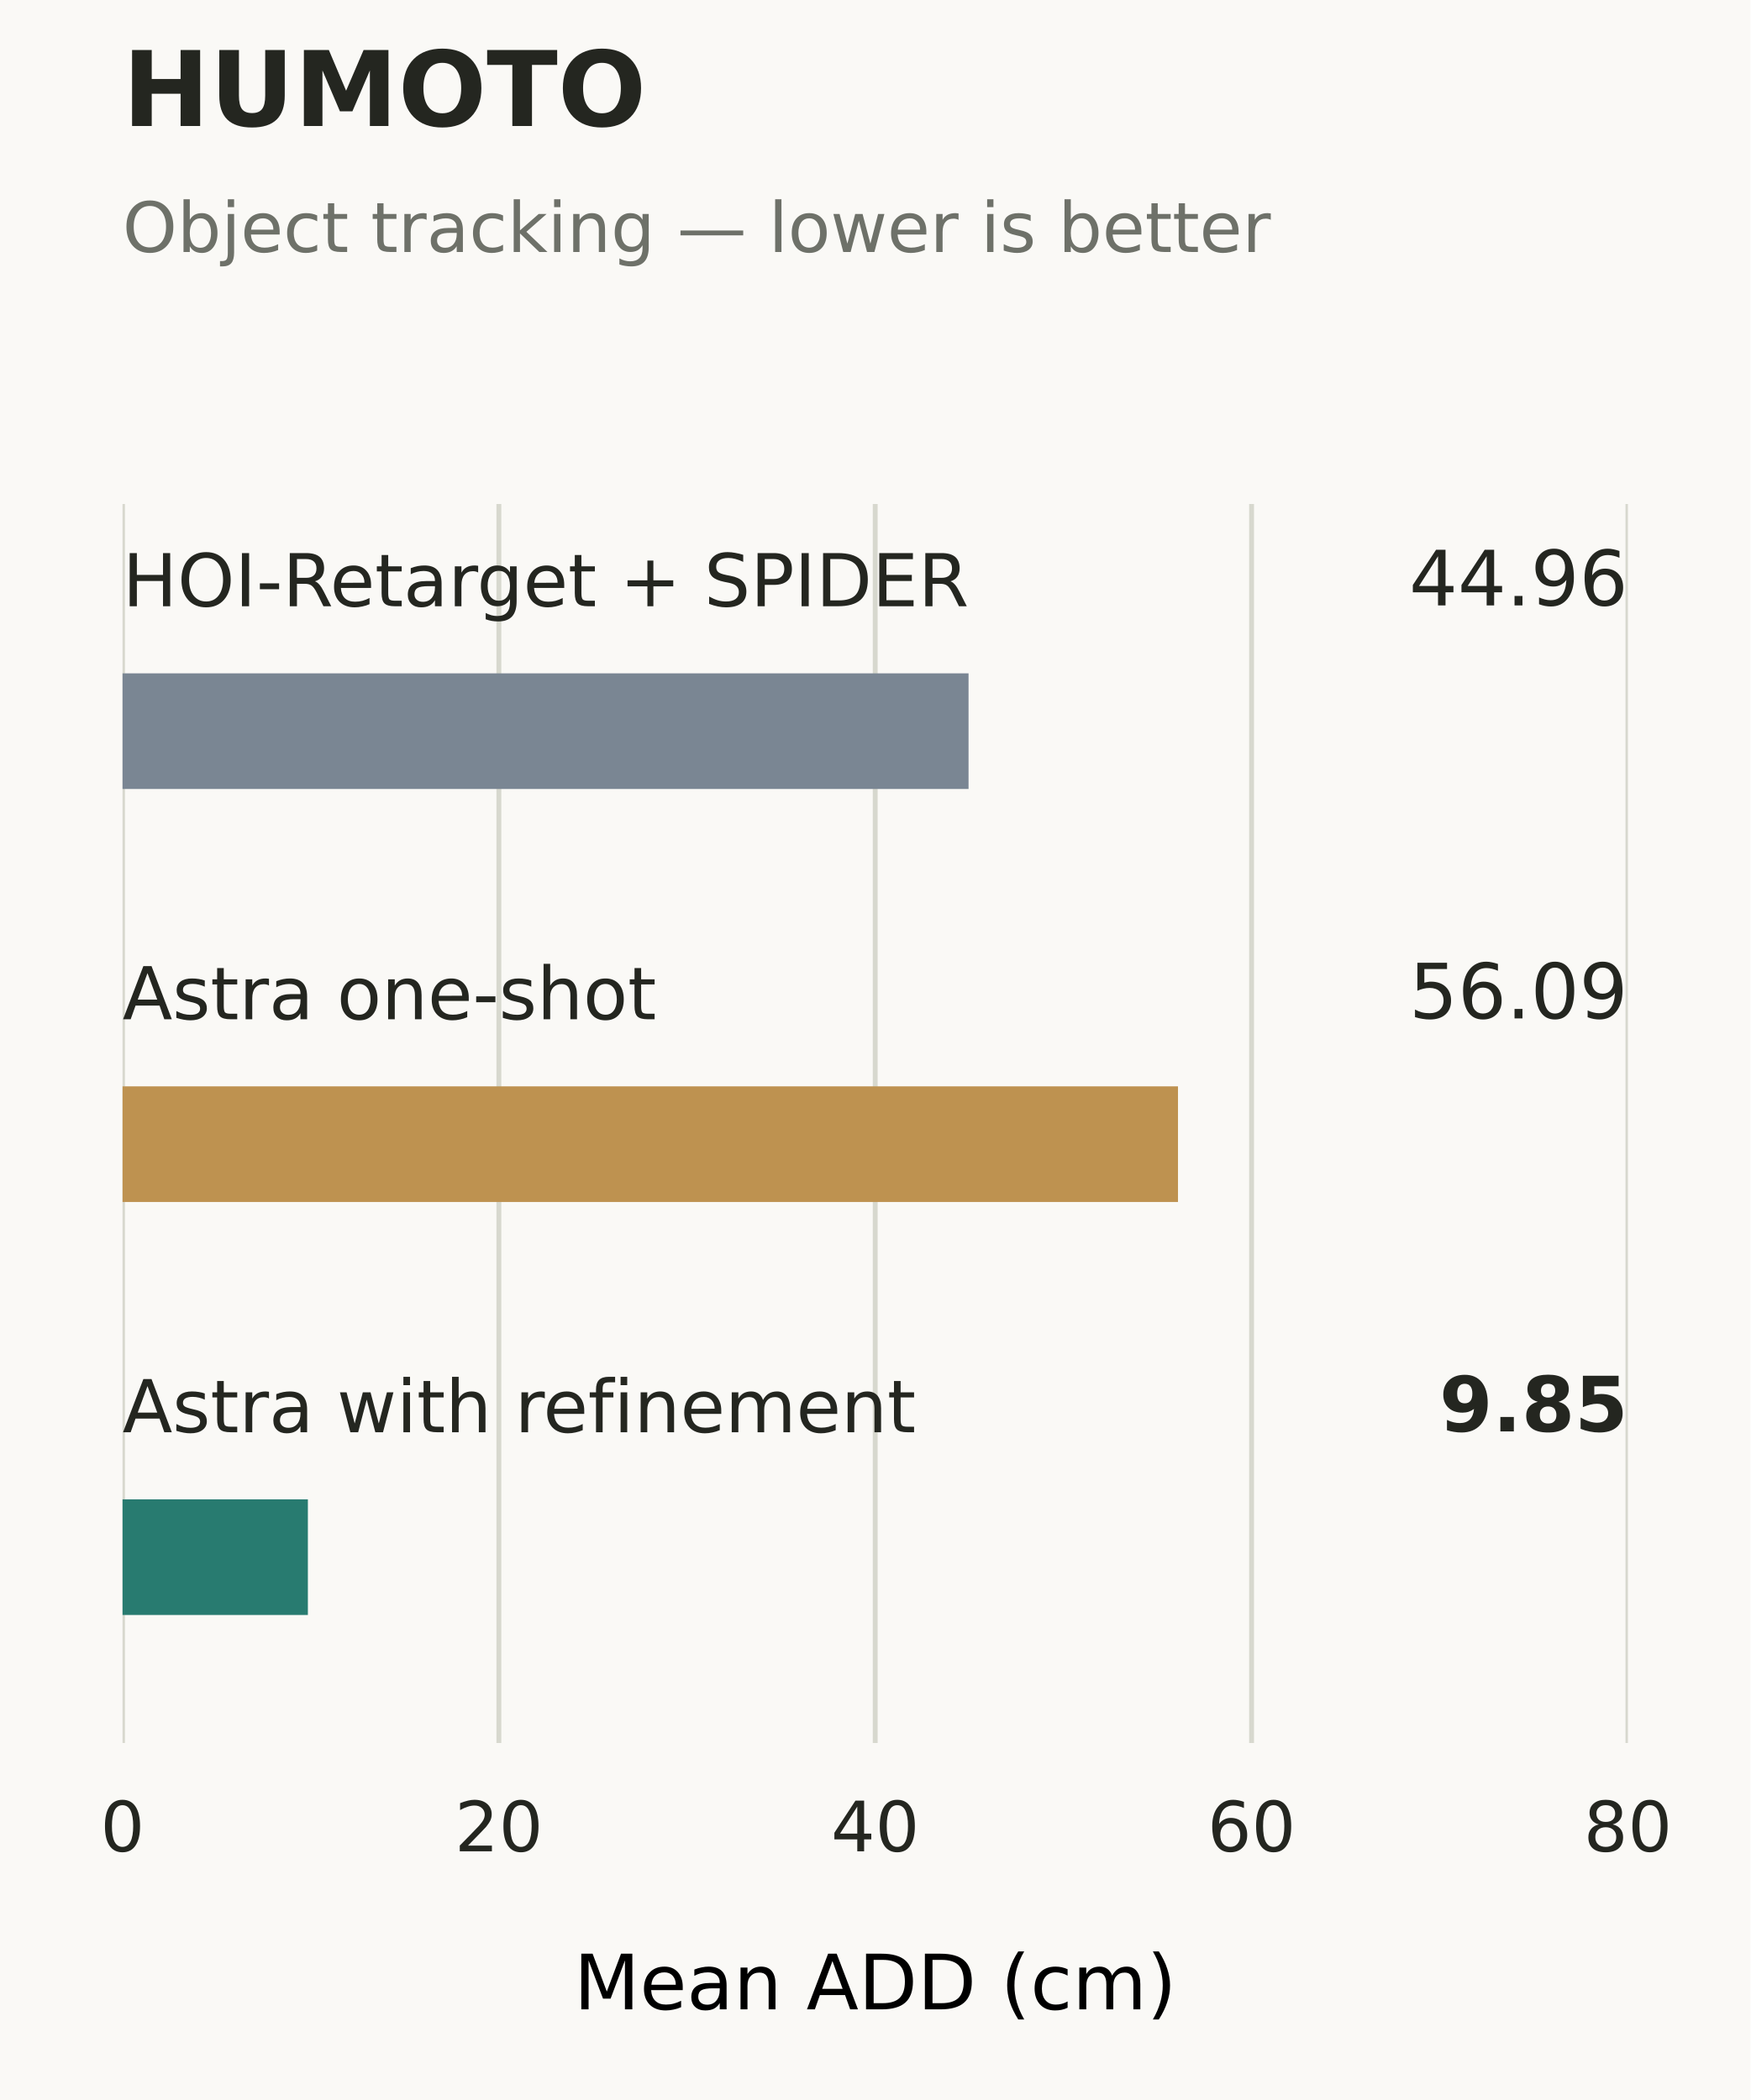
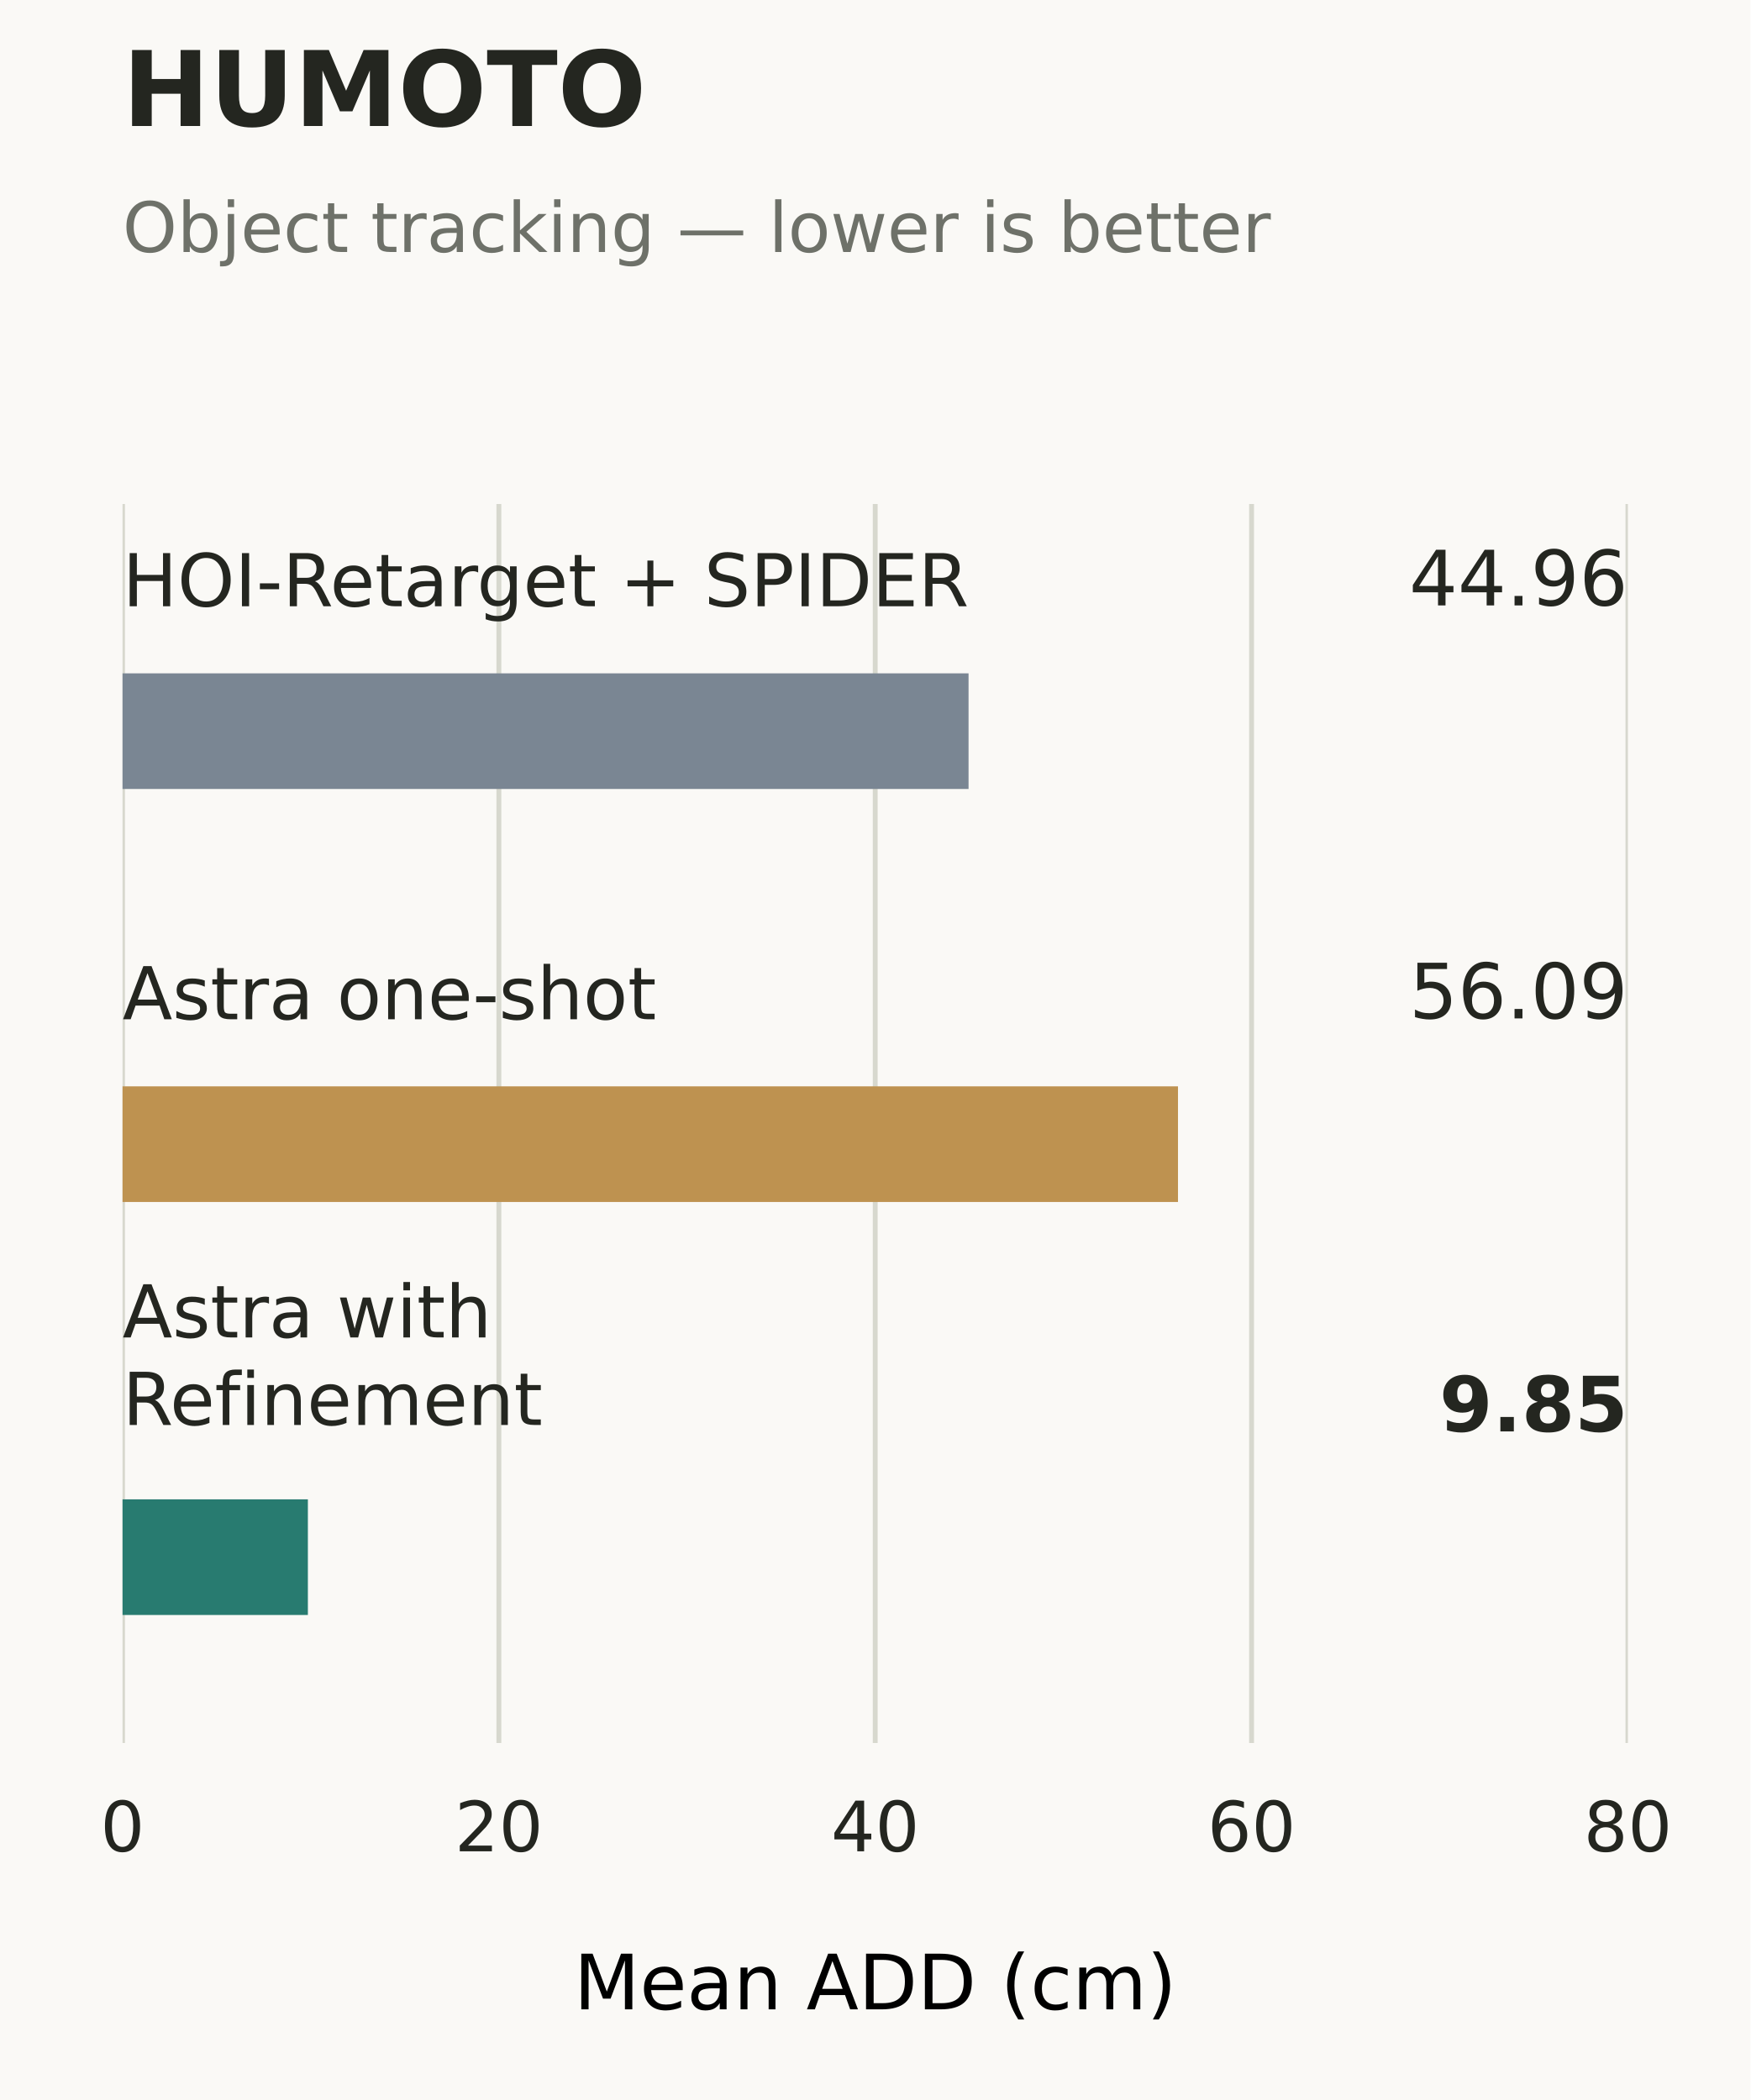
<svg xmlns="http://www.w3.org/2000/svg" width="252pt" height="302.4pt" viewBox="0 0 252 302.4" version="1.1">
  <defs>
    <style type="text/css">*{stroke-linejoin: round; stroke-linecap: butt}</style>
  </defs>
  <g id="figure_1">
    <g id="patch_1">
      <path d="M 0 302.4  L 252 302.4  L 252 0  L 0 0  z " style="fill: #faf9f6" />
    </g>
    <g id="axes_1">
      <g id="patch_2">
        <path d="M 17.64 250.992  L 234.36 250.992  L 234.36 72.576  L 17.64 72.576  z " style="fill: #faf9f6" />
      </g>
      <g id="matplotlib.axis_1">
        <g id="xtick_1">
          <g id="line2d_1">
            <path d="M 17.64 250.992  L 17.64 72.576  " clip-path="url(#pa90246fe9b)" style="fill: none; stroke: #d7d8ce; stroke-width: 0.7; stroke-linecap: square" />
          </g>
          <g id="line2d_2" />
          <g id="text_1">
            <text style="font-size: 10px; font-family: 'DejaVu Sans'; text-anchor: middle; fill: #242620" x="17.64" y="266.59" transform="rotate(-0 17.64 266.5897)">0</text>
          </g>
        </g>
        <g id="xtick_2">
          <g id="line2d_3">
            <path d="M 71.82 250.992  L 71.82 72.576  " clip-path="url(#pa90246fe9b)" style="fill: none; stroke: #d7d8ce; stroke-width: 0.7; stroke-linecap: square" />
          </g>
          <g id="line2d_4" />
          <g id="text_2">
            <text style="font-size: 10px; font-family: 'DejaVu Sans'; text-anchor: middle; fill: #242620" x="71.82" y="266.59" transform="rotate(-0 71.82 266.5897)">20</text>
          </g>
        </g>
        <g id="xtick_3">
          <g id="line2d_5">
            <path d="M 126 250.992  L 126 72.576  " clip-path="url(#pa90246fe9b)" style="fill: none; stroke: #d7d8ce; stroke-width: 0.7; stroke-linecap: square" />
          </g>
          <g id="line2d_6" />
          <g id="text_3">
            <text style="font-size: 10px; font-family: 'DejaVu Sans'; text-anchor: middle; fill: #242620" x="126" y="266.59" transform="rotate(-0 126 266.5897)">40</text>
          </g>
        </g>
        <g id="xtick_4">
          <g id="line2d_7">
            <path d="M 180.18 250.992  L 180.18 72.576  " clip-path="url(#pa90246fe9b)" style="fill: none; stroke: #d7d8ce; stroke-width: 0.7; stroke-linecap: square" />
          </g>
          <g id="line2d_8" />
          <g id="text_4">
            <text style="font-size: 10px; font-family: 'DejaVu Sans'; text-anchor: middle; fill: #242620" x="180.18" y="266.59" transform="rotate(-0 180.18 266.5897)">60</text>
          </g>
        </g>
        <g id="xtick_5">
          <g id="line2d_9">
            <path d="M 234.36 250.992  L 234.36 72.576  " clip-path="url(#pa90246fe9b)" style="fill: none; stroke: #d7d8ce; stroke-width: 0.7; stroke-linecap: square" />
          </g>
          <g id="line2d_10" />
          <g id="text_5">
            <text style="font-size: 10px; font-family: 'DejaVu Sans'; text-anchor: middle; fill: #242620" x="234.36" y="266.59" transform="rotate(-0 234.36 266.5897)">80</text>
          </g>
        </g>
        <g id="text_6">
          <text style="font-size: 11px; font-family: 'DejaVu Sans'; text-anchor: middle" x="126" y="289.349" transform="rotate(-0 126 289.3494)">Mean ADD (cm)</text>
        </g>
      </g>
      <g id="matplotlib.axis_2" />
      <g id="patch_3">
        <path d="M 17.64 96.96  L 139.437 96.96  L 139.437 113.612  L 17.64 113.612  z " clip-path="url(#pa90246fe9b)" style="fill: #7a8693" />
      </g>
      <g id="patch_4">
        <path d="M 17.64 156.432  L 169.588 156.432  L 169.588 173.084  L 17.64 173.084  z " clip-path="url(#pa90246fe9b)" style="fill: #be9250" />
      </g>
      <g id="patch_5">
        <path d="M 17.64 215.904  L 44.324 215.904  L 44.324 232.556  L 17.64 232.556  z " clip-path="url(#pa90246fe9b)" style="fill: #287b70" />
      </g>
      <g id="text_7">
        <text style="font-size: 10.5px; font-family: 'DejaVu Sans'; text-anchor: start; fill: #242620" x="17.64" y="87.3" transform="rotate(-0 17.64 87.30042)">HOI-Retarget + SPIDER</text>
      </g>
      <g id="text_8">
        <text style="font-size: 11px; font-family: 'DejaVu Sans'; text-anchor: end; fill: #242620" x="234.36" y="87.18" transform="rotate(-0 234.36 87.1803)">44.96</text>
      </g>
      <g id="text_9">
        <text style="font-size: 10.5px; font-family: 'DejaVu Sans'; text-anchor: start; fill: #242620" x="17.64" y="146.772" transform="rotate(-0 17.64 146.7724)">Astra one-shot</text>
      </g>
      <g id="text_10">
        <text style="font-size: 11px; font-family: 'DejaVu Sans'; text-anchor: end; fill: #242620" x="234.36" y="146.652" transform="rotate(-0 234.36 146.6523)">56.09</text>
      </g>
      <g id="text_11">
-         <text style="font-size: 10.5px; font-family: 'DejaVu Sans'; text-anchor: start; fill: #242620" x="17.64" y="206.244" transform="rotate(-0 17.64 206.2444)">Astra with refinement</text>
+         <text style="font-size: 10.5px; font-family: 'DejaVu Sans'; fill: #242620" transform="translate(17.64 192.5905)">Astra with</text>
+         <text style="font-size: 10.5px; font-family: 'DejaVu Sans'; fill: #242620" transform="translate(17.64 205.1934)">Refinement</text>
      </g>
      <g id="text_12">
        <text style="font-weight: 700; font-size: 11px; font-family: 'DejaVu Sans'; text-anchor: end; fill: #242620" x="234.36" y="206.124" transform="rotate(-0 234.36 206.1243)">9.85</text>
      </g>
    </g>
    <g id="text_13">
      <text style="font-weight: 700; font-size: 15px; font-family: 'DejaVu Sans'; text-anchor: start; fill: #242620" x="17.64" y="18.144" transform="rotate(-0 17.64 18.144)">HUMOTO</text>
    </g>
    <g id="text_14">
      <text style="font-size: 10px; font-family: 'DejaVu Sans'; text-anchor: start; fill: #6e7169" x="17.64" y="36.288" transform="rotate(-0 17.64 36.288)">Object tracking — lower is better</text>
    </g>
  </g>
  <defs>
    <clipPath id="pa90246fe9b">
      <rect x="17.64" y="72.576" width="216.72" height="178.416" />
    </clipPath>
  </defs>
</svg>
